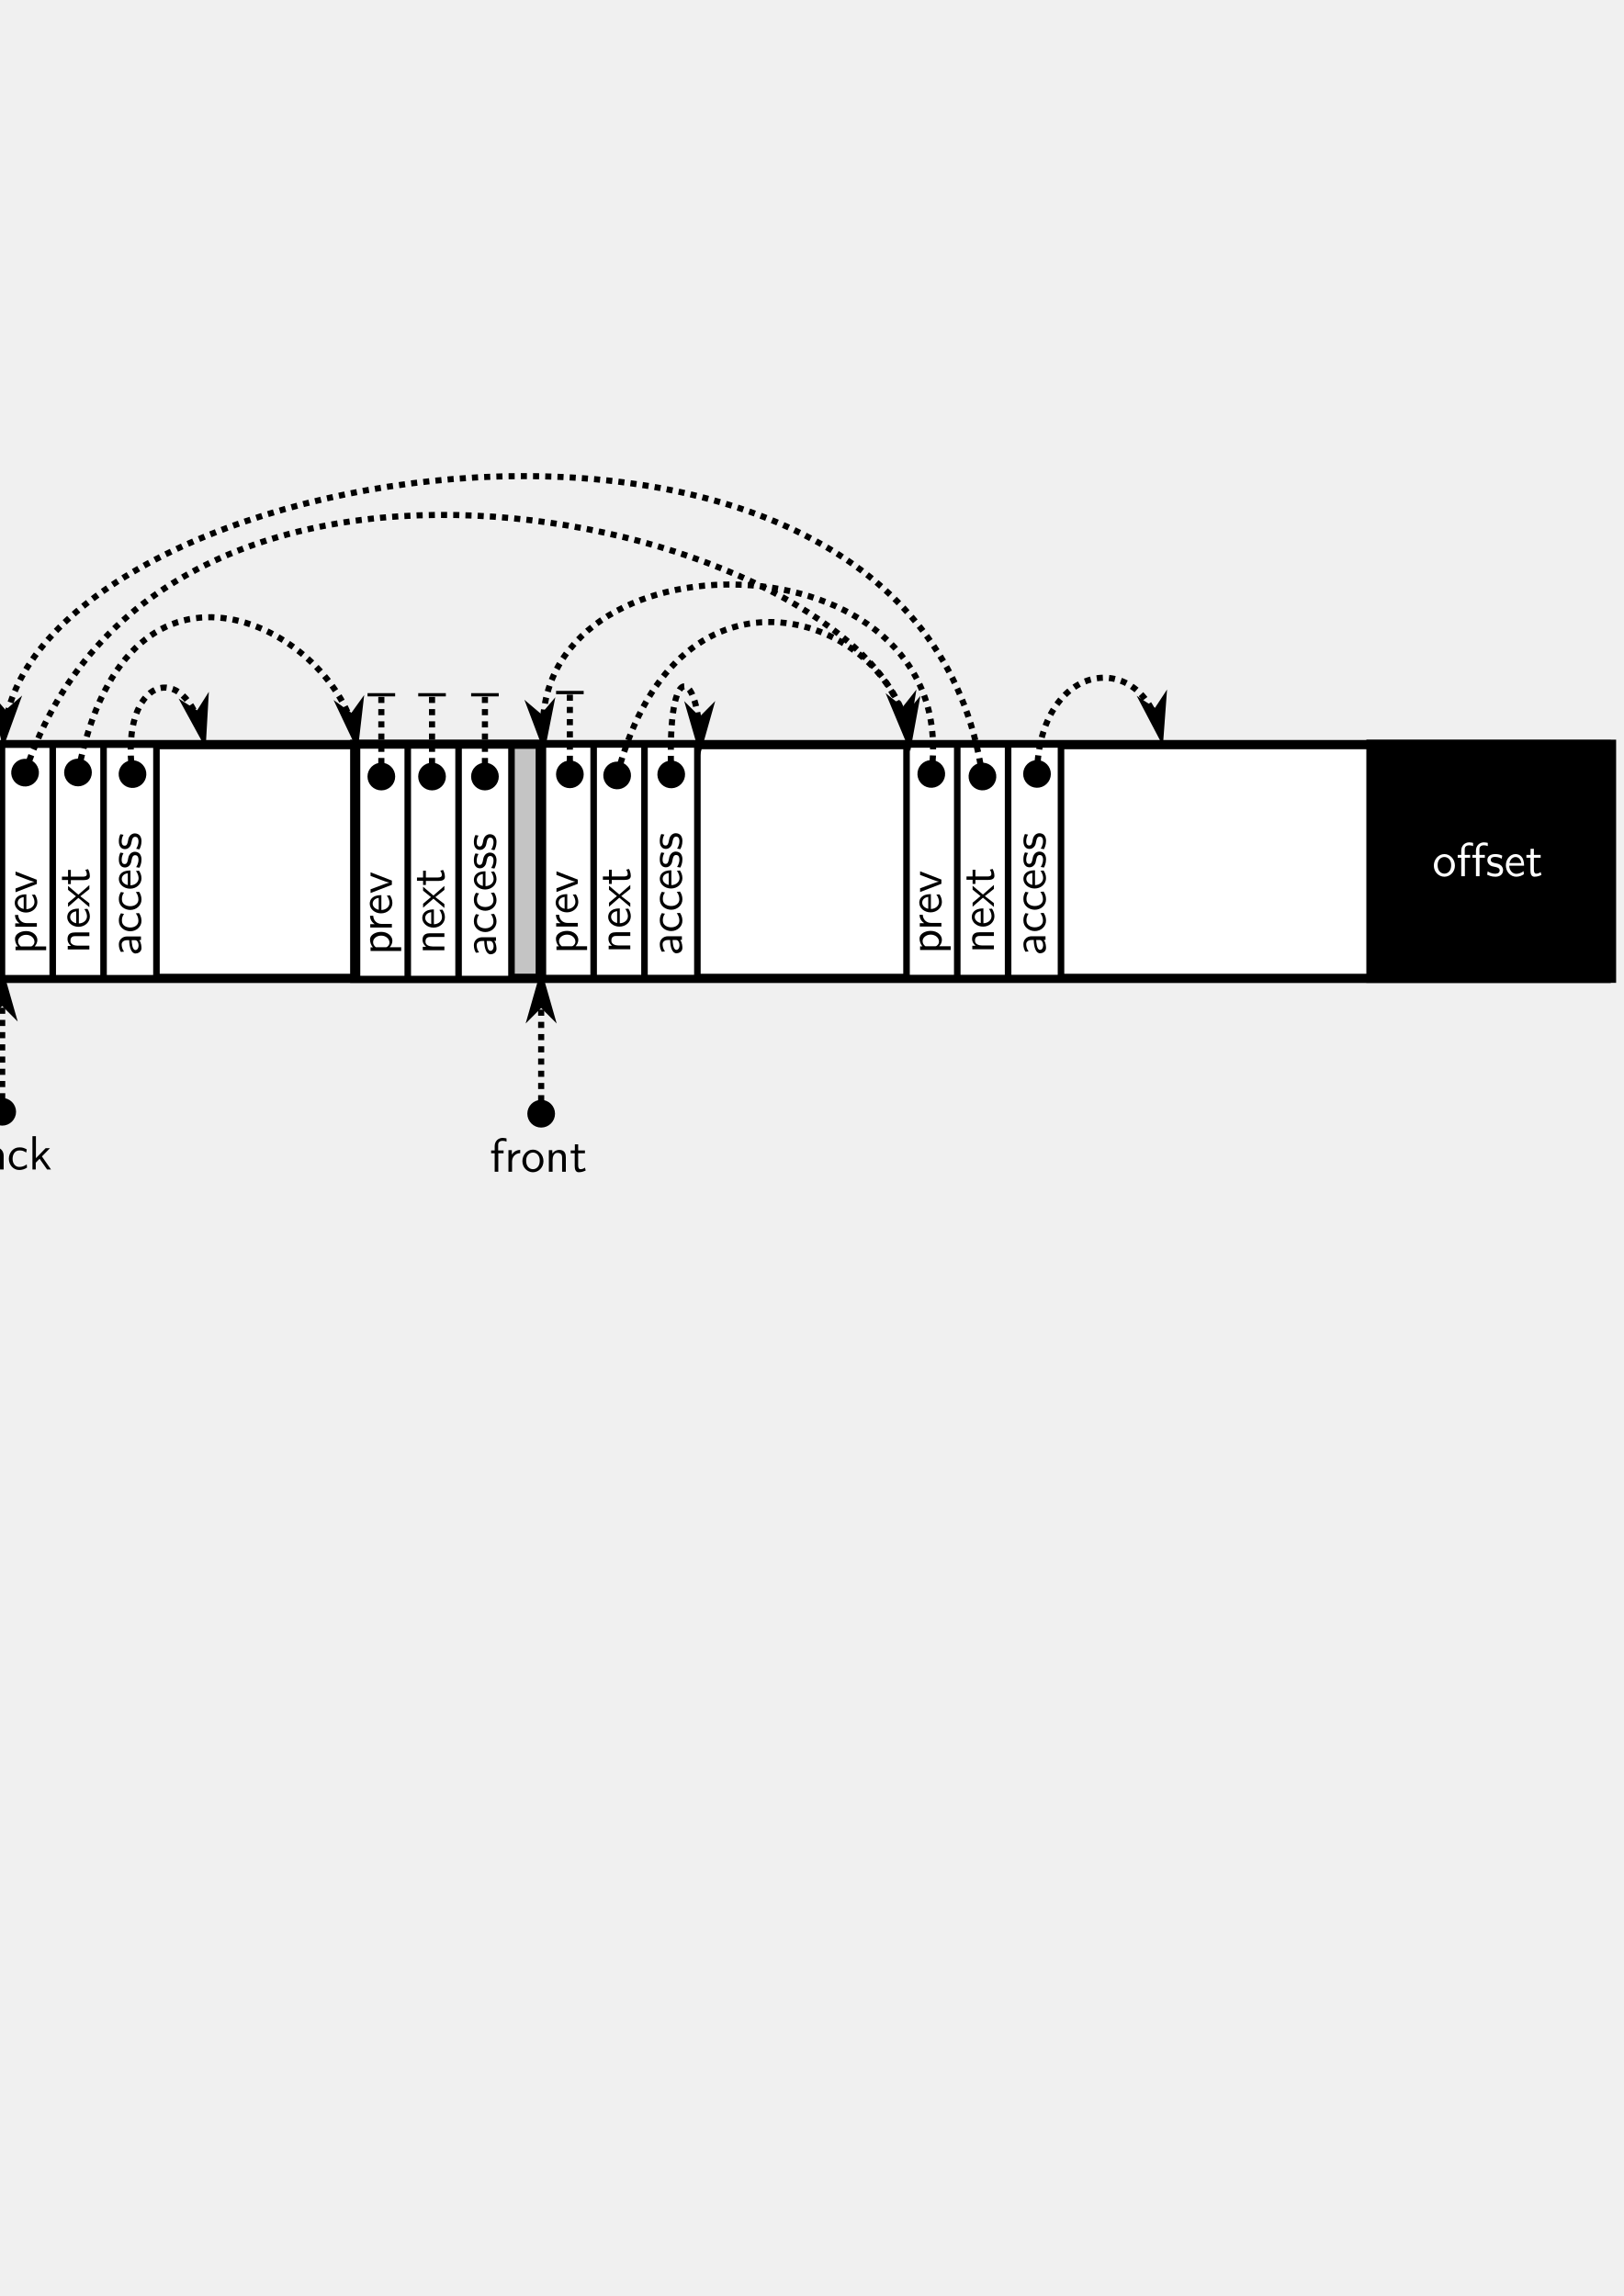
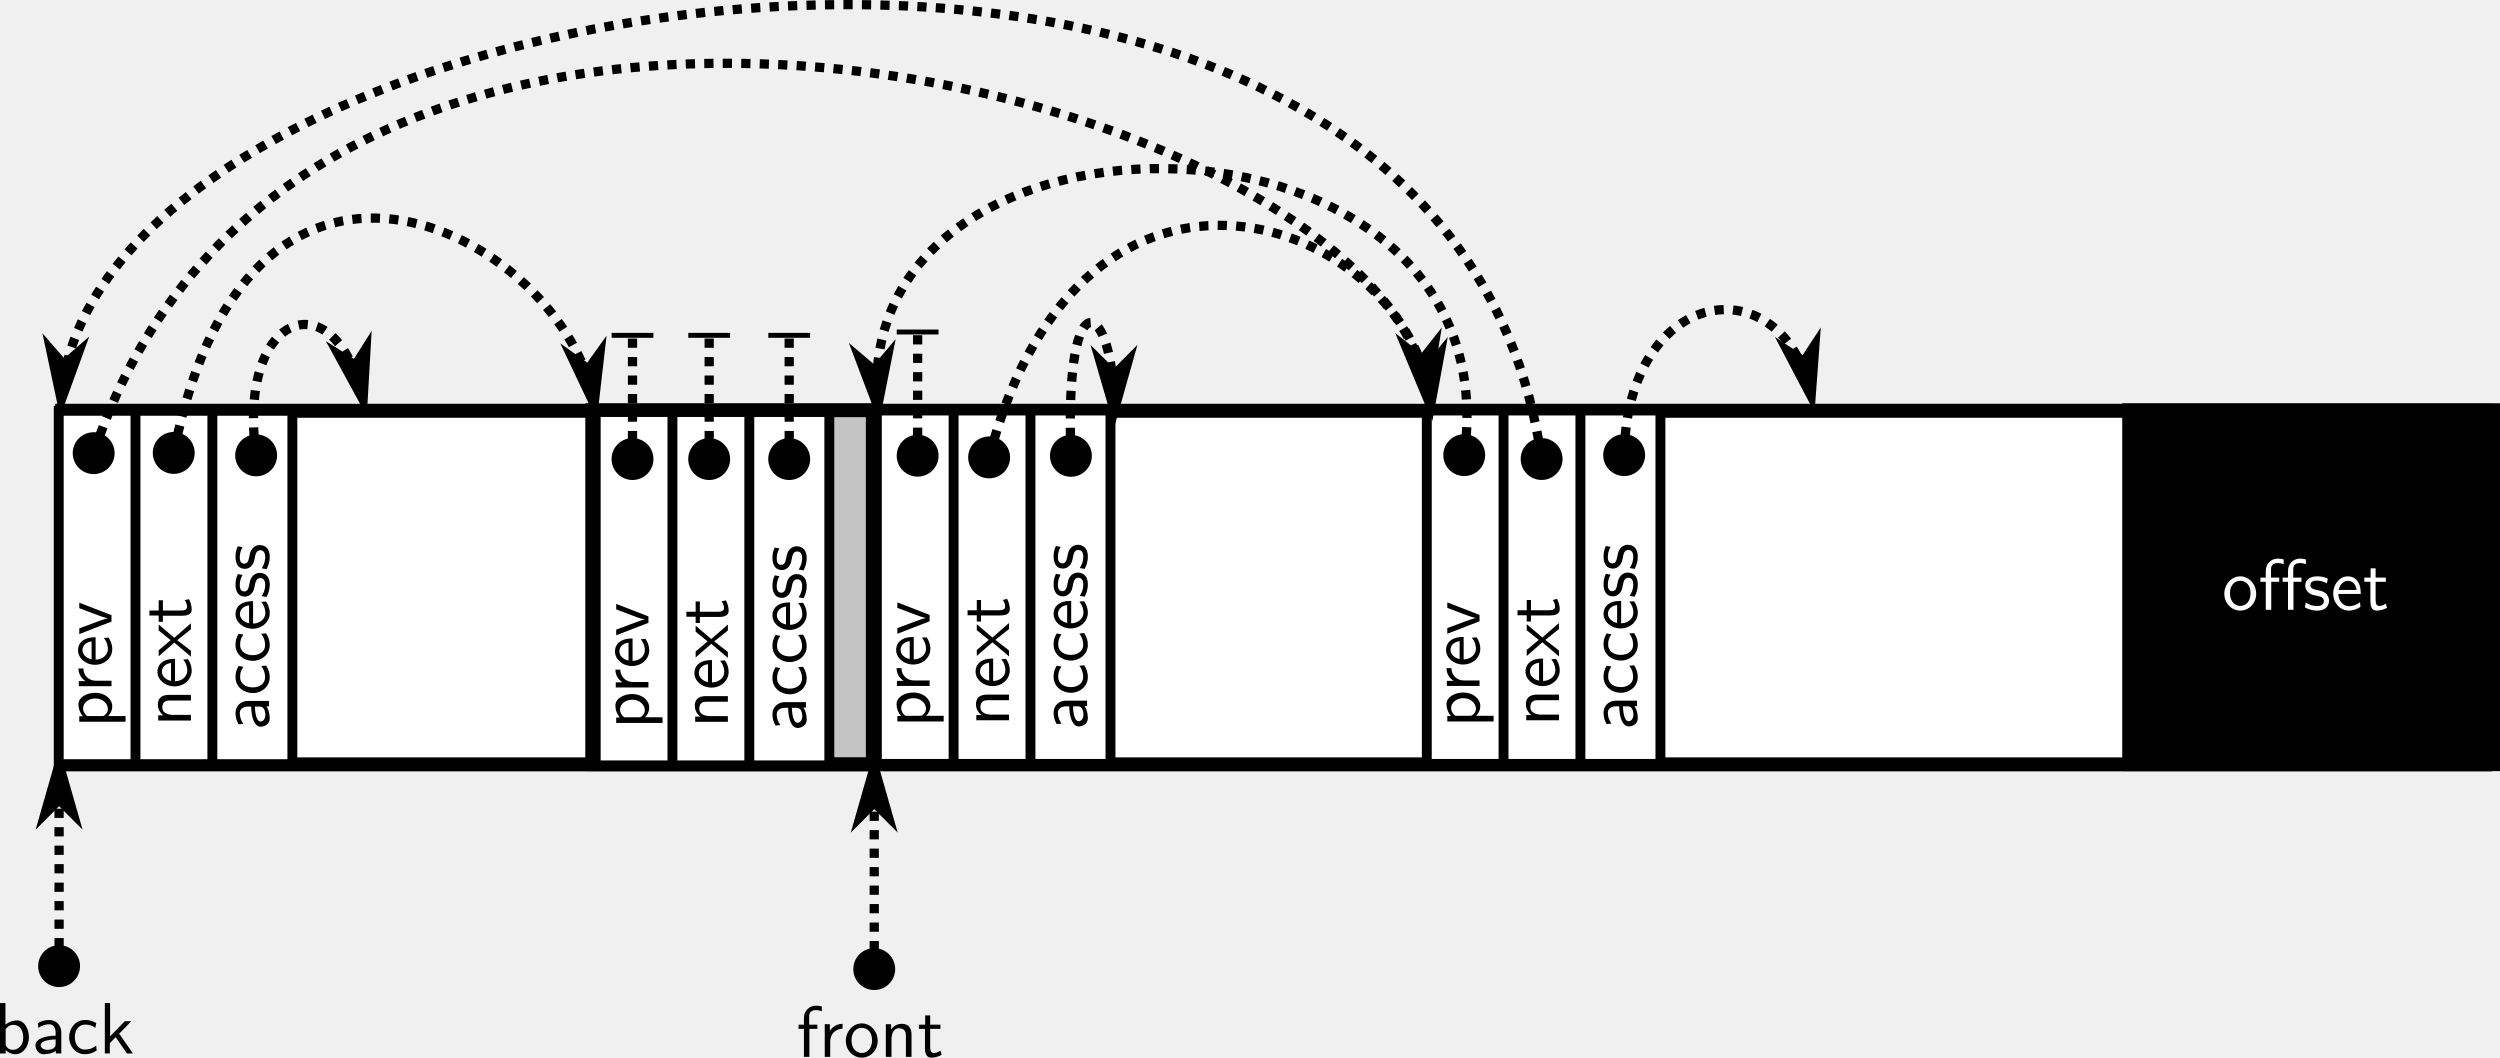
- <svg xmlns="http://www.w3.org/2000/svg" xmlns:ns2="http://www.openswatchbook.org/uri/2009/osb" xmlns:xlink="http://www.w3.org/1999/xlink" width="744.094" height="1052.362" id="svg2" version="1.1">
+ <svg xmlns="http://www.w3.org/2000/svg" xmlns:ns2="http://www.openswatchbook.org/uri/2009/osb" xmlns:xlink="http://www.w3.org/1999/xlink" width="757.519" height="320.481" id="svg2" version="1.1">
  <defs id="defs4">
    <pattern xlink:href="#Strips1_1" id="pattern8178" patternTransform="matrix(10,0,0,10,1.09375,-338.0938)" />
    <pattern id="Strips1_1" patternTransform="translate(0,0) scale(10,10)" height="1" width="2" patternUnits="userSpaceOnUse">
      <rect id="rect7428" height="2" width="1" y="-0.5" x="0" style="fill:black;stroke:none" />
    </pattern>
    <linearGradient id="linearGradient8167" ns2:paint="solid">
      <stop style="stop-color:#ffffff;stop-opacity:1;" offset="0" id="stop8169" />
    </linearGradient>
-     <marker orient="auto" refY="0.0" refX="0.0" id="StopL" style="overflow:visible">
-       <path id="path4122" d="M 0.0,5.65 L 0.0,-5.65" style="fill:none;fill-opacity:0.75;fill-rule:evenodd;stroke:#000000;stroke-width:1.0pt" transform="scale(0.8)" />
-     </marker>
-     <marker orient="auto" refY="0.0" refX="0.0" id="StopM" style="overflow:visible">
-       <path id="path4125" d="M 0.0,5.65 L 0.0,-5.65" style="fill:none;fill-opacity:0.75;fill-rule:evenodd;stroke:#000000;stroke-width:1.0pt" transform="scale(0.4)" />
-     </marker>
-     <marker orient="auto" refY="0.0" refX="0.0" id="TriangleInM" style="overflow:visible">
-       <path id="path4089" d="M 5.77,0.0 L -2.88,5.0 L -2.88,-5.0 L 5.77,0.0 z " style="fill-rule:evenodd;stroke:#000000;stroke-width:1.0pt;marker-start:none" transform="scale(-0.4)" />
-     </marker>
-     <marker orient="auto" refY="0.0" refX="0.0" id="Tail" style="overflow:visible">
-       <g id="g3988" transform="scale(-1.2)">
-         <path id="path3990" d="M -3.805,-3.959 L 0.544,0" style="fill:none;fill-rule:evenodd;stroke:#000000;stroke-width:0.8;marker-start:none;marker-end:none;stroke-linecap:round" />
-         <path id="path3992" d="M -1.287,-3.959 L 3.062,0" style="fill:none;fill-rule:evenodd;stroke:#000000;stroke-width:0.8;marker-start:none;marker-end:none;stroke-linecap:round" />
-         <path id="path3994" d="M 1.305,-3.959 L 5.654,0" style="fill:none;fill-rule:evenodd;stroke:#000000;stroke-width:0.8;marker-start:none;marker-end:none;stroke-linecap:round" />
-         <path id="path3996" d="M -3.805,4.178 L 0.544,0.22" style="fill:none;fill-rule:evenodd;stroke:#000000;stroke-width:0.8;marker-start:none;marker-end:none;stroke-linecap:round" />
-         <path id="path3998" d="M -1.287,4.178 L 3.062,0.22" style="fill:none;fill-rule:evenodd;stroke:#000000;stroke-width:0.8;marker-start:none;marker-end:none;stroke-linecap:round" />
-         <path id="path4000" d="M 1.305,4.178 L 5.654,0.22" style="fill:none;fill-rule:evenodd;stroke:#000000;stroke-width:0.8;marker-start:none;marker-end:none;stroke-linecap:round" />
+     <marker orient="auto" refY="0" refX="0" id="StopL" style="overflow:visible">
+       <path id="path4122" d="M 0,5.65 0,-5.65" style="fill:none;stroke:#000000;stroke-width:1pt" transform="scale(0.8,0.8)" />
+     </marker>
+     <marker orient="auto" refY="0" refX="0" id="StopM" style="overflow:visible">
+       <path id="path4125" d="M 0,5.65 0,-5.65" style="fill:none;stroke:#000000;stroke-width:1pt" transform="scale(0.4,0.4)" />
+     </marker>
+     <marker orient="auto" refY="0" refX="0" id="TriangleInM" style="overflow:visible">
+       <path id="path4089" d="m 5.77,0 -8.65,5 0,-10 8.65,5 z" style="fill-rule:evenodd;stroke:#000000;stroke-width:1pt;marker-start:none" transform="scale(-0.4,-0.4)" />
+     </marker>
+     <marker orient="auto" refY="0" refX="0" id="Tail" style="overflow:visible">
+       <g id="g3988" transform="scale(-1.2,-1.2)">
+         <path id="path3990" d="M -3.805,-3.959 0.544,0" style="fill:none;stroke:#000000;stroke-width:0.8;stroke-linecap:round;marker-start:none;marker-end:none" />
+         <path id="path3992" d="M -1.287,-3.959 3.062,0" style="fill:none;stroke:#000000;stroke-width:0.8;stroke-linecap:round;marker-start:none;marker-end:none" />
+         <path id="path3994" d="M 1.305,-3.959 5.654,0" style="fill:none;stroke:#000000;stroke-width:0.8;stroke-linecap:round;marker-start:none;marker-end:none" />
+         <path id="path3996" d="M -3.805,4.178 0.544,0.22" style="fill:none;stroke:#000000;stroke-width:0.8;stroke-linecap:round;marker-start:none;marker-end:none" />
+         <path id="path3998" d="M -1.287,4.178 3.062,0.22" style="fill:none;stroke:#000000;stroke-width:0.8;stroke-linecap:round;marker-start:none;marker-end:none" />
+         <path id="path4000" d="M 1.305,4.178 5.654,0.22" style="fill:none;stroke:#000000;stroke-width:0.8;stroke-linecap:round;marker-start:none;marker-end:none" />
      </g>
    </marker>
    <marker style="overflow:visible" id="InfiniteLineEnd" refX="0" refY="0" orient="auto">
      <g id="g4188">
        <circle id="circle4190" r="0.8" cy="0" cx="3" />
        <circle id="circle4192" r="0.8" cy="0" cx="6.5" />
        <circle id="circle4194" r="0.8" cy="0" cx="10" />
      </g>
    </marker>
-     <marker orient="auto" refY="0.0" refX="0.0" id="Arrow1Mend" style="overflow:visible;">
-       <path id="path3961" d="M 0.0,0.0 L 5.0,-5.0 L -12.5,0.0 L 5.0,5.0 L 0.0,0.0 z " style="fill-rule:evenodd;stroke:#000000;stroke-width:1.0pt;marker-start:none;" transform="scale(0.4) rotate(180) translate(10,0)" />
-     </marker>
-     <marker orient="auto" refY="0.0" refX="0.0" id="DotM" style="overflow:visible">
-       <path id="path4017" d="M -2.5,-1.0 C -2.5,1.76 -4.74,4.0 -7.5,4.0 C -10.26,4.0 -12.5,1.76 -12.5,-1.0 C -12.5,-3.76 -10.26,-6.0 -7.5,-6.0 C -4.74,-6.0 -2.5,-3.76 -2.5,-1.0 z " style="fill-rule:evenodd;stroke:#000000;stroke-width:1.0pt;marker-start:none;marker-end:none" transform="scale(0.4) translate(7.4, 1)" />
-     </marker>
-     <marker orient="auto" refY="0.0" refX="0.0" id="DotL" style="overflow:visible">
-       <path id="path4014" d="M -2.5,-1.0 C -2.5,1.76 -4.74,4.0 -7.5,4.0 C -10.26,4.0 -12.5,1.76 -12.5,-1.0 C -12.5,-3.76 -10.26,-6.0 -7.5,-6.0 C -4.74,-6.0 -2.5,-3.76 -2.5,-1.0 z " style="fill-rule:evenodd;stroke:#000000;stroke-width:1.0pt;marker-start:none;marker-end:none" transform="scale(0.8) translate(7.4, 1)" />
+     <marker orient="auto" refY="0" refX="0" id="Arrow1Mend" style="overflow:visible">
+       <path id="path3961" d="M 0,0 5,-5 -12.5,0 5,5 0,0 z" style="fill-rule:evenodd;stroke:#000000;stroke-width:1pt;marker-start:none" transform="matrix(-0.4,0,0,-0.4,-4,0)" />
+     </marker>
+     <marker orient="auto" refY="0" refX="0" id="DotM" style="overflow:visible">
+       <path id="path4017" d="m -2.5,-1 c 0,2.76 -2.24,5 -5,5 -2.76,0 -5,-2.24 -5,-5 0,-2.76 2.24,-5 5,-5 2.76,0 5,2.24 5,5 z" style="fill-rule:evenodd;stroke:#000000;stroke-width:1pt;marker-start:none;marker-end:none" transform="matrix(0.4,0,0,0.4,2.96,0.4)" />
+     </marker>
+     <marker orient="auto" refY="0" refX="0" id="DotL" style="overflow:visible">
+       <path id="path4014" d="m -2.5,-1 c 0,2.76 -2.24,5 -5,5 -2.76,0 -5,-2.24 -5,-5 0,-2.76 2.24,-5 5,-5 2.76,0 5,2.24 5,5 z" style="fill-rule:evenodd;stroke:#000000;stroke-width:1pt;marker-start:none;marker-end:none" transform="matrix(0.8,0,0,0.8,5.92,0.8)" />
    </marker>
    <marker orient="auto" refY="0" refX="0" id="DotM-0" style="overflow:visible">
      <path id="path4017-2" d="m -2.5,-1 c 0,2.76 -2.24,5 -5,5 -2.76,0 -5,-2.24 -5,-5 0,-2.76 2.24,-5 5,-5 2.76,0 5,2.24 5,5 z" style="fill-rule:evenodd;stroke:#000000;stroke-width:1pt;marker-start:none;marker-end:none" transform="matrix(0.4,0,0,0.4,2.96,0.4)" />
    </marker>
    <marker orient="auto" refY="0" refX="0" id="Arrow1Mend-4" style="overflow:visible">
      <path id="path3961-9" d="M 0,0 5,-5 -12.5,0 5,5 0,0 z" style="fill-rule:evenodd;stroke:#000000;stroke-width:1pt;marker-start:none" transform="matrix(-0.4,0,0,-0.4,-4,0)" />
    </marker>
    <marker orient="auto" refY="0" refX="0" id="DotM-7" style="overflow:visible">
      <path id="path4017-26" d="m -2.5,-1 c 0,2.76 -2.24,5 -5,5 -2.76,0 -5,-2.24 -5,-5 0,-2.76 2.24,-5 5,-5 2.76,0 5,2.24 5,5 z" style="fill-rule:evenodd;stroke:#000000;stroke-width:1pt;marker-start:none;marker-end:none" transform="matrix(0.4,0,0,0.4,2.96,0.4)" />
    </marker>
    <marker orient="auto" refY="0" refX="0" id="Arrow1Mend-8" style="overflow:visible">
      <path id="path3961-8" d="M 0,0 5,-5 -12.5,0 5,5 0,0 z" style="fill-rule:evenodd;stroke:#000000;stroke-width:1pt;marker-start:none" transform="matrix(-0.4,0,0,-0.4,-4,0)" />
    </marker>
    <marker orient="auto" refY="0" refX="0" id="DotM-7-1" style="overflow:visible">
      <path id="path4017-26-2" d="m -2.5,-1 c 0,2.76 -2.24,5 -5,5 -2.76,0 -5,-2.24 -5,-5 0,-2.76 2.24,-5 5,-5 2.76,0 5,2.24 5,5 z" style="fill-rule:evenodd;stroke:#000000;stroke-width:1pt;marker-start:none;marker-end:none" transform="matrix(0.4,0,0,0.4,2.96,0.4)" />
    </marker>
    <marker orient="auto" refY="0" refX="0" id="StopL-1" style="overflow:visible">
      <path id="path4122-4" d="M 0,5.65 0,-5.65" style="fill:none;stroke:#000000;stroke-width:1pt" transform="scale(0.8,0.8)" />
    </marker>
    <marker orient="auto" refY="0" refX="0" id="DotM-7-0" style="overflow:visible">
      <path id="path4017-26-7" d="m -2.5,-1 c 0,2.76 -2.24,5 -5,5 -2.76,0 -5,-2.24 -5,-5 0,-2.76 2.24,-5 5,-5 2.76,0 5,2.24 5,5 z" style="fill-rule:evenodd;stroke:#000000;stroke-width:1pt;marker-start:none;marker-end:none" transform="matrix(0.4,0,0,0.4,2.96,0.4)" />
    </marker>
    <marker orient="auto" refY="0" refX="0" id="StopL-3" style="overflow:visible">
      <path id="path4122-6" d="M 0,5.65 0,-5.65" style="fill:none;stroke:#000000;stroke-width:1pt" transform="scale(0.8,0.8)" />
    </marker>
    <marker orient="auto" refY="0" refX="0" id="DotM-7-5" style="overflow:visible">
      <path id="path4017-26-26" d="m -2.5,-1 c 0,2.76 -2.24,5 -5,5 -2.76,0 -5,-2.24 -5,-5 0,-2.76 2.24,-5 5,-5 2.76,0 5,2.24 5,5 z" style="fill-rule:evenodd;stroke:#000000;stroke-width:1pt;marker-start:none;marker-end:none" transform="matrix(0.4,0,0,0.4,2.96,0.4)" />
    </marker>
    <marker orient="auto" refY="0" refX="0" id="StopL-7" style="overflow:visible">
      <path id="path4122-47" d="M 0,5.65 0,-5.65" style="fill:none;stroke:#000000;stroke-width:1pt" transform="scale(0.8,0.8)" />
    </marker>
    <marker orient="auto" refY="0" refX="0" id="DotM-06" style="overflow:visible">
      <path id="path4017-1" d="m -2.5,-1 c 0,2.76 -2.24,5 -5,5 -2.76,0 -5,-2.24 -5,-5 0,-2.76 2.24,-5 5,-5 2.76,0 5,2.24 5,5 z" style="fill-rule:evenodd;stroke:#000000;stroke-width:1pt;marker-start:none;marker-end:none" transform="matrix(0.4,0,0,0.4,2.96,0.4)" />
    </marker>
    <marker orient="auto" refY="0" refX="0" id="Arrow1Mend-0" style="overflow:visible">
      <path id="path3961-2" d="M 0,0 5,-5 -12.5,0 5,5 0,0 z" style="fill-rule:evenodd;stroke:#000000;stroke-width:1pt;marker-start:none" transform="matrix(-0.4,0,0,-0.4,-4,0)" />
    </marker>
    <marker orient="auto" refY="0" refX="0" id="DotM-8" style="overflow:visible">
      <path id="path4017-7" d="m -2.5,-1 c 0,2.76 -2.24,5 -5,5 -2.76,0 -5,-2.24 -5,-5 0,-2.76 2.24,-5 5,-5 2.76,0 5,2.24 5,5 z" style="fill-rule:evenodd;stroke:#000000;stroke-width:1pt;marker-start:none;marker-end:none" transform="matrix(0.4,0,0,0.4,2.96,0.4)" />
    </marker>
    <marker orient="auto" refY="0" refX="0" id="Arrow1Mend-5" style="overflow:visible">
      <path id="path3961-4" d="M 0,0 5,-5 -12.5,0 5,5 0,0 z" style="fill-rule:evenodd;stroke:#000000;stroke-width:1pt;marker-start:none" transform="matrix(-0.4,0,0,-0.4,-4,0)" />
    </marker>
    <marker orient="auto" refY="0" refX="0" id="DotM-2" style="overflow:visible">
      <path id="path4017-5" d="m -2.5,-1 c 0,2.76 -2.24,5 -5,5 -2.76,0 -5,-2.24 -5,-5 0,-2.76 2.24,-5 5,-5 2.76,0 5,2.24 5,5 z" style="fill-rule:evenodd;stroke:#000000;stroke-width:1pt;marker-start:none;marker-end:none" transform="matrix(0.4,0,0,0.4,2.96,0.4)" />
    </marker>
    <marker orient="auto" refY="0" refX="0" id="Arrow1Mend-3" style="overflow:visible">
      <path id="path3961-6" d="M 0,0 5,-5 -12.5,0 5,5 0,0 z" style="fill-rule:evenodd;stroke:#000000;stroke-width:1pt;marker-start:none" transform="matrix(-0.4,0,0,-0.4,-4,0)" />
    </marker>
    <pattern patternUnits="userSpaceOnUse" width="251.688" height="112.312" patternTransform="translate(-1.09375,338.0938)" id="pattern8175">
      <rect y="2.111" x="2.104" height="108.086" width="247.487" id="rect6707" style="fill:url(#pattern8178);fill-opacity:1;stroke:#000000;stroke-width:4.2;stroke-miterlimit:4;stroke-opacity:1;stroke-dasharray:none;stroke-dashoffset:0" />
    </pattern>
    <marker orient="auto" refY="0" refX="0" id="DotM-6" style="overflow:visible">
      <path id="path4017-9" d="m -2.5,-1 c 0,2.76 -2.24,5 -5,5 -2.76,0 -5,-2.24 -5,-5 0,-2.76 2.24,-5 5,-5 2.76,0 5,2.24 5,5 z" style="fill-rule:evenodd;stroke:#000000;stroke-width:1pt;marker-start:none;marker-end:none" transform="matrix(0.4,0,0,0.4,2.96,0.4)" />
    </marker>
    <marker orient="auto" refY="0" refX="0" id="Arrow1Mend-2" style="overflow:visible">
      <path id="path3961-0" d="M 0,0 5,-5 -12.5,0 5,5 0,0 z" style="fill-rule:evenodd;stroke:#000000;stroke-width:1pt;marker-start:none" transform="matrix(-0.4,0,0,-0.4,-4,0)" />
    </marker>
    <marker orient="auto" refY="0" refX="0" id="DotM-4" style="overflow:visible">
      <path id="path4017-4" d="m -2.5,-1 c 0,2.76 -2.24,5 -5,5 -2.76,0 -5,-2.24 -5,-5 0,-2.76 2.24,-5 5,-5 2.76,0 5,2.24 5,5 z" style="fill-rule:evenodd;stroke:#000000;stroke-width:1pt;marker-start:none;marker-end:none" transform="matrix(0.4,0,0,0.4,2.96,0.4)" />
    </marker>
    <marker orient="auto" refY="0" refX="0" id="Arrow1Mend-7" style="overflow:visible">
      <path id="path3961-5" d="M 0,0 5,-5 -12.5,0 5,5 0,0 z" style="fill-rule:evenodd;stroke:#000000;stroke-width:1pt;marker-start:none" transform="matrix(-0.4,0,0,-0.4,-4,0)" />
    </marker>
    <marker orient="auto" refY="0" refX="0" id="DotM-7-7" style="overflow:visible">
      <path id="path4017-26-0" d="m -2.5,-1 c 0,2.76 -2.24,5 -5,5 -2.76,0 -5,-2.24 -5,-5 0,-2.76 2.24,-5 5,-5 2.76,0 5,2.24 5,5 z" style="fill-rule:evenodd;stroke:#000000;stroke-width:1pt;marker-start:none;marker-end:none" transform="matrix(0.4,0,0,0.4,2.96,0.4)" />
    </marker>
    <marker orient="auto" refY="0" refX="0" id="StopM-3" style="overflow:visible">
      <path id="path4125-0" d="M 0,5.65 0,-5.65" style="fill:none;stroke:#000000;stroke-width:1pt" transform="scale(0.4,0.4)" />
    </marker>
    <marker orient="auto" refY="0" refX="0" id="marker9217" style="overflow:visible">
      <path id="path9219" d="m -2.5,-1 c 0,2.76 -2.24,5 -5,5 -2.76,0 -5,-2.24 -5,-5 0,-2.76 2.24,-5 5,-5 2.76,0 5,2.24 5,5 z" style="fill-rule:evenodd;stroke:#000000;stroke-width:1pt;marker-start:none;marker-end:none" transform="matrix(0.4,0,0,0.4,2.96,0.4)" />
    </marker>
    <marker orient="auto" refY="0" refX="0" id="marker9221" style="overflow:visible">
      <path id="path9223" d="M 0,5.65 0,-5.65" style="fill:none;stroke:#000000;stroke-width:1pt" transform="scale(0.4,0.4)" />
    </marker>
    <marker orient="auto" refY="0" refX="0" id="marker9225" style="overflow:visible">
      <path id="path9227" d="m -2.5,-1 c 0,2.76 -2.24,5 -5,5 -2.76,0 -5,-2.24 -5,-5 0,-2.76 2.24,-5 5,-5 2.76,0 5,2.24 5,5 z" style="fill-rule:evenodd;stroke:#000000;stroke-width:1pt;marker-start:none;marker-end:none" transform="matrix(0.4,0,0,0.4,2.96,0.4)" />
    </marker>
    <marker orient="auto" refY="0" refX="0" id="marker9229" style="overflow:visible">
      <path id="path9231" d="M 0,5.65 0,-5.65" style="fill:none;stroke:#000000;stroke-width:1pt" transform="scale(0.4,0.4)" />
    </marker>
    <marker orient="auto" refY="0" refX="0" id="DotM-42" style="overflow:visible">
      <path id="path4017-74" d="m -2.5,-1 c 0,2.76 -2.24,5 -5,5 -2.76,0 -5,-2.24 -5,-5 0,-2.76 2.24,-5 5,-5 2.76,0 5,2.24 5,5 z" style="fill-rule:evenodd;stroke:#000000;stroke-width:1pt;marker-start:none;marker-end:none" transform="matrix(0.4,0,0,0.4,2.96,0.4)" />
    </marker>
    <marker orient="auto" refY="0" refX="0" id="Arrow1Mend-59" style="overflow:visible">
      <path id="path3961-1" d="M 0,0 5,-5 -12.5,0 5,5 0,0 z" style="fill-rule:evenodd;stroke:#000000;stroke-width:1pt;marker-start:none" transform="matrix(-0.4,0,0,-0.4,-4,0)" />
    </marker>
    <marker orient="auto" refY="0" refX="0" id="DotM-63" style="overflow:visible">
      <path id="path4017-6" d="m -2.5,-1 c 0,2.76 -2.24,5 -5,5 -2.76,0 -5,-2.24 -5,-5 0,-2.76 2.24,-5 5,-5 2.76,0 5,2.24 5,5 z" style="fill-rule:evenodd;stroke:#000000;stroke-width:1pt;marker-start:none;marker-end:none" transform="matrix(0.4,0,0,0.4,2.96,0.4)" />
    </marker>
    <marker orient="auto" refY="0" refX="0" id="Arrow1Mend-1" style="overflow:visible">
      <path id="path3961-54" d="M 0,0 5,-5 -12.5,0 5,5 0,0 z" style="fill-rule:evenodd;stroke:#000000;stroke-width:1pt;marker-start:none" transform="matrix(-0.4,0,0,-0.4,-4,0)" />
    </marker>
    <marker orient="auto" refY="0" refX="0" id="DotM-64" style="overflow:visible">
      <path id="path4017-71" d="m -2.5,-1 c 0,2.76 -2.24,5 -5,5 -2.76,0 -5,-2.24 -5,-5 0,-2.76 2.24,-5 5,-5 2.76,0 5,2.24 5,5 z" style="fill-rule:evenodd;stroke:#000000;stroke-width:1pt;marker-start:none;marker-end:none" transform="matrix(0.4,0,0,0.4,2.96,0.4)" />
    </marker>
    <marker orient="auto" refY="0" refX="0" id="Arrow1Mend-84" style="overflow:visible">
      <path id="path3961-55" d="M 0,0 5,-5 -12.5,0 5,5 0,0 z" style="fill-rule:evenodd;stroke:#000000;stroke-width:1pt;marker-start:none" transform="matrix(-0.4,0,0,-0.4,-4,0)" />
    </marker>
  </defs>
-   <g id="layer1">
+   <g id="layer1" transform="translate(16.89726,-216.8269)">
    <rect style="fill:#ffffff;fill-opacity:1;stroke:#000000;stroke-width:4.232;stroke-miterlimit:4;stroke-opacity:1;stroke-dasharray:none;stroke-dashoffset:0" id="rect2985" width="734.118" height="107.143" x="1.95" y="341.293" ry="0" />
    <rect style="fill:#ffffff;fill-opacity:1;stroke:#000000;stroke-width:3;stroke-miterlimit:4;stroke-opacity:1;stroke-dasharray:none;stroke-dashoffset:0" id="rect3755" width="24.244" height="107.076" x="248.797" y="341.215" />
    <rect style="fill:#ffffff;fill-opacity:1;stroke:#000000;stroke-width:3;stroke-miterlimit:4;stroke-opacity:1;stroke-dasharray:none;stroke-dashoffset:0" id="rect3755-8" width="24.244" height="107.076" x="272.051" y="341.215" />
    <rect style="fill:#ffffff;fill-opacity:1;stroke:#000000;stroke-width:3;stroke-miterlimit:4;stroke-opacity:1;stroke-dasharray:none;stroke-dashoffset:0" id="rect3755-8-9" width="24.244" height="107.076" x="295.345" y="341.215" />
    <text xml:space="preserve" style="font-size:22px;font-style:normal;font-variant:normal;font-weight:normal;font-stretch:normal;line-height:125%;letter-spacing:0px;word-spacing:0px;writing-mode:lr-tb;fill:#000000;fill-opacity:1;stroke:none;font-family:LMSans10;-inkscape-font-specification:LMSans10" x="-437.228" y="264.781" id="text3817" transform="matrix(0,-1,1,0,0,0)">
      <tspan id="tspan3819" x="-437.228" y="264.781">prev</tspan>
    </text>
    <text xml:space="preserve" style="font-size:22px;font-style:normal;font-variant:normal;font-weight:normal;font-stretch:normal;line-height:125%;letter-spacing:0px;word-spacing:0px;writing-mode:lr-tb;fill:#000000;fill-opacity:1;stroke:none;font-family:LMSans10;-inkscape-font-specification:LMSans10" x="-436.861" y="288.846" id="text3817-0" transform="matrix(0,-1,1,0,0,0)">
      <tspan id="tspan3819-0" x="-436.861" y="288.846">next</tspan>
    </text>
    <text xml:space="preserve" style="font-size:22px;font-style:normal;font-variant:normal;font-weight:normal;font-stretch:normal;line-height:125%;letter-spacing:0px;word-spacing:0px;writing-mode:lr-tb;fill:#000000;fill-opacity:1;stroke:none;font-family:LMSans10;-inkscape-font-specification:LMSans10" x="-438.129" y="312.495" id="text3817-0-3" transform="matrix(0,-1,1,0,0,0)">
      <tspan id="tspan3819-0-1" x="-438.129" y="312.495">access</tspan>
    </text>
    <rect style="fill:#ffffff;fill-opacity:1;stroke:#000000;stroke-width:3;stroke-miterlimit:4;stroke-opacity:1;stroke-dasharray:none;stroke-dashoffset:0" id="rect3755-7" width="24.244" height="107.076" x="415.432" y="341.215" />
    <rect style="fill:#ffffff;fill-opacity:1;stroke:#000000;stroke-width:3;stroke-miterlimit:4;stroke-opacity:1;stroke-dasharray:none;stroke-dashoffset:0" id="rect3755-8-97" width="24.244" height="107.076" x="438.685" y="341.215" />
    <rect style="fill:#ffffff;fill-opacity:1;stroke:#000000;stroke-width:3;stroke-miterlimit:4;stroke-opacity:1;stroke-dasharray:none;stroke-dashoffset:0" id="rect3755-8-9-5" width="24.244" height="107.076" x="461.98" y="341.215" />
    <text xml:space="preserve" style="font-size:22px;font-style:normal;font-variant:normal;font-weight:normal;font-stretch:normal;line-height:125%;letter-spacing:0px;word-spacing:0px;writing-mode:lr-tb;fill:#000000;fill-opacity:1;stroke:none;font-family:LMSans10;-inkscape-font-specification:LMSans10" x="-437.228" y="431.415" id="text3817-1" transform="matrix(0,-1,1,0,0,0)">
      <tspan id="tspan3819-3" x="-437.228" y="431.415">prev</tspan>
    </text>
    <text xml:space="preserve" style="font-size:22px;font-style:normal;font-variant:normal;font-weight:normal;font-stretch:normal;line-height:125%;letter-spacing:0px;word-spacing:0px;writing-mode:lr-tb;fill:#000000;fill-opacity:1;stroke:none;font-family:LMSans10;-inkscape-font-specification:LMSans10" x="-436.861" y="455.48" id="text3817-0-7" transform="matrix(0,-1,1,0,0,0)">
      <tspan id="tspan3819-0-8" x="-436.861" y="455.48">next</tspan>
    </text>
    <text xml:space="preserve" style="font-size:22px;font-style:normal;font-variant:normal;font-weight:normal;font-stretch:normal;line-height:125%;letter-spacing:0px;word-spacing:0px;writing-mode:lr-tb;fill:#000000;fill-opacity:1;stroke:none;font-family:LMSans10;-inkscape-font-specification:LMSans10" x="-438.129" y="479.13" id="text3817-0-3-0" transform="matrix(0,-1,1,0,0,0)">
      <tspan id="tspan3819-0-1-9" x="-438.129" y="479.13">access</tspan>
    </text>
    <path style="fill:none;stroke:#000000;stroke-width:2.8;stroke-linecap:butt;stroke-linejoin:miter;stroke-miterlimit:4;stroke-opacity:1;stroke-dasharray:2.8, 2.8;stroke-dashoffset:0;marker-start:url(#DotM);marker-end:url(#Arrow1Mend)" d="M 282.843,355.316 C 311.109,246.764 408.991,283.516 415.173,336.123" id="path3947" />
    <path style="fill:none;stroke:#000000;stroke-width:2.8;stroke-linecap:butt;stroke-linejoin:miter;stroke-miterlimit:4;stroke-opacity:1;stroke-dasharray:2.8, 2.8;stroke-dashoffset:0;marker-start:url(#DotM);marker-end:url(#Arrow1Mend)" d="m 307.595,354.834 c -2.038,-56.025 13.011,-46.547 13.132,-14.142" id="path3947-8" />
    <path style="fill:none;stroke:#000000;stroke-width:2.8;stroke-linecap:butt;stroke-linejoin:miter;stroke-miterlimit:4;stroke-opacity:1;stroke-dasharray:2.8, 2.8;stroke-dashoffset:0;marker-start:url(#DotM-7);marker-end:url(#StopM)" d="m 261.154,354.796 0,-37.376" id="path3947-8-9" />
    <path style="fill:none;stroke:#000000;stroke-width:2.8;stroke-linecap:butt;stroke-linejoin:miter;stroke-miterlimit:4;stroke-opacity:1;stroke-dasharray:2.8, 2.8;stroke-dashoffset:0;marker-start:url(#DotM);marker-end:url(#Arrow1Mend)" d="M 426.793,354.621 C 441.928,243.038 240.805,240.394 249.007,339.469" id="path3947-5" />
    <path style="fill:none;stroke:#000000;stroke-width:2.8;stroke-linecap:butt;stroke-linejoin:miter;stroke-miterlimit:4;stroke-opacity:1;stroke-dasharray:2.8, 2.8;stroke-dashoffset:0;marker-start:url(#DotM);marker-end:url(#Arrow1Mend)" d="M 450.209,355.802 C 419.886,143.204 10.671,209.25 1.701,337.619" id="path3947-5-4" />
    <path style="fill:none;stroke:#000000;stroke-width:2.8;stroke-linecap:butt;stroke-linejoin:miter;stroke-miterlimit:4;stroke-opacity:1;stroke-dasharray:2.8, 2.8;stroke-dashoffset:0;marker-start:url(#DotM);marker-end:url(#Arrow1Mend)" d="m 475.234,354.615 c 0.992,-51.984 48.367,-57.659 56.569,-18.183" id="path3947-5-4-2" />
    <rect style="fill:#c4c4c4;fill-opacity:1;stroke:#000000;stroke-width:4.2;stroke-miterlimit:4;stroke-opacity:1;stroke-dasharray:none" width="85.012" height="107.262" x="162.551" y="341.124" id="rect8180" />
    <rect style="fill:#000000;fill-opacity:1;stroke:#000000;stroke-width:4.2;stroke-miterlimit:4;stroke-opacity:1;stroke-dasharray:none" width="110.266" height="107.262" x="628.255" y="341.122" id="rect8180-2" />
    <path style="fill:none;stroke:#000000;stroke-width:2.8;stroke-linecap:butt;stroke-linejoin:miter;stroke-miterlimit:4;stroke-opacity:1;stroke-dasharray:2.8, 2.8;stroke-dashoffset:0;marker-start:url(#DotM);marker-end:url(#Arrow1Mend)" d="m 248.001,510.359 1e-5,-60.609" id="path3947-8-6" />
    <path style="fill:none;stroke:#000000;stroke-width:2.8;stroke-linecap:butt;stroke-linejoin:miter;stroke-miterlimit:4;stroke-opacity:1;stroke-dasharray:2.8, 2.8;stroke-dashoffset:0;marker-start:url(#DotM);marker-end:url(#Arrow1Mend)" d="m 1.01,509.464 1e-5,-60.609" id="path3947-8-6-3" />
    <text xml:space="preserve" style="font-size:22px;font-style:normal;font-variant:normal;font-weight:normal;font-stretch:normal;line-height:125%;letter-spacing:0px;word-spacing:0px;writing-mode:lr-tb;fill:#000000;fill-opacity:1;stroke:none;font-family:LMSans10;-inkscape-font-specification:LMSans10" x="224.481" y="537.066" id="text3817-7">
      <tspan id="tspan3819-7" x="224.481" y="537.066">front</tspan>
    </text>
    <text xml:space="preserve" style="font-size:22px;font-style:normal;font-variant:normal;font-weight:normal;font-stretch:normal;line-height:125%;letter-spacing:0px;word-spacing:0px;writing-mode:lr-tb;fill:#000000;fill-opacity:1;stroke:none;font-family:LMSans10;-inkscape-font-specification:LMSans10" x="-18.701" y="536.033" id="text3817-7-7">
      <tspan id="tspan3819-7-6" x="-18.701" y="536.033">back</tspan>
    </text>
    <rect style="fill:#ffffff;fill-opacity:1;stroke:#000000;stroke-width:3;stroke-miterlimit:4;stroke-opacity:1;stroke-dasharray:none;stroke-dashoffset:0" id="rect3755-7-6" width="24.244" height="107.076" x="163.604" y="341.67" />
    <rect style="fill:#ffffff;fill-opacity:1;stroke:#000000;stroke-width:3;stroke-miterlimit:4;stroke-opacity:1;stroke-dasharray:none;stroke-dashoffset:0" id="rect3755-8-97-4" width="24.244" height="107.076" x="186.858" y="341.67" />
    <rect style="fill:#ffffff;fill-opacity:1;stroke:#000000;stroke-width:3;stroke-miterlimit:4;stroke-opacity:1;stroke-dasharray:none;stroke-dashoffset:0" id="rect3755-8-9-5-3" width="24.244" height="107.076" x="210.152" y="341.67" />
    <text xml:space="preserve" style="font-size:22px;font-style:normal;font-variant:normal;font-weight:normal;font-stretch:normal;line-height:125%;letter-spacing:0px;word-spacing:0px;writing-mode:lr-tb;fill:#000000;fill-opacity:1;stroke:none;font-family:LMSans10;-inkscape-font-specification:LMSans10" x="-437.684" y="179.588" id="text3817-1-0" transform="matrix(0,-1,1,0,0,0)">
      <tspan id="tspan3819-3-0" x="-437.684" y="179.588">prev</tspan>
    </text>
    <text xml:space="preserve" style="font-size:22px;font-style:normal;font-variant:normal;font-weight:normal;font-stretch:normal;line-height:125%;letter-spacing:0px;word-spacing:0px;writing-mode:lr-tb;fill:#000000;fill-opacity:1;stroke:none;font-family:LMSans10;-inkscape-font-specification:LMSans10" x="-437.316" y="203.653" id="text3817-0-7-2" transform="matrix(0,-1,1,0,0,0)">
      <tspan id="tspan3819-0-8-5" x="-437.316" y="203.653">next</tspan>
    </text>
    <text xml:space="preserve" style="font-size:22px;font-style:normal;font-variant:normal;font-weight:normal;font-stretch:normal;line-height:125%;letter-spacing:0px;word-spacing:0px;writing-mode:lr-tb;fill:#000000;fill-opacity:1;stroke:none;font-family:LMSans10;-inkscape-font-specification:LMSans10" x="-438.585" y="227.302" id="text3817-0-3-0-3" transform="matrix(0,-1,1,0,0,0)">
      <tspan id="tspan3819-0-1-9-8" x="-438.585" y="227.302">access</tspan>
    </text>
    <path style="fill:none;stroke:#000000;stroke-width:2.8;stroke-linecap:butt;stroke-linejoin:miter;stroke-miterlimit:4;stroke-opacity:1;stroke-dasharray:2.8, 2.8;stroke-dashoffset:0;marker-start:url(#DotM-7);marker-end:url(#StopM)" d="m 174.756,355.812 0,-37.376" id="path3947-8-9-6" />
    <path style="fill:none;stroke:#000000;stroke-width:2.8;stroke-linecap:butt;stroke-linejoin:miter;stroke-miterlimit:4;stroke-opacity:1;stroke-dasharray:2.8, 2.8;stroke-dashoffset:0;marker-start:url(#DotM-7);marker-end:url(#StopM)" d="m 197.99,355.812 0,-37.376" id="path3947-8-9-6-5" />
    <path style="fill:none;stroke:#000000;stroke-width:2.8;stroke-linecap:butt;stroke-linejoin:miter;stroke-miterlimit:4;stroke-opacity:1;stroke-dasharray:2.8, 2.8;stroke-dashoffset:0;marker-start:url(#DotM-7);marker-end:url(#StopM)" d="m 222.234,355.812 0,-37.376" id="path3947-8-9-6-5-1" />
    <text xml:space="preserve" style="font-size:22px;font-style:normal;font-variant:normal;font-weight:normal;font-stretch:normal;line-height:125%;letter-spacing:0px;word-spacing:0px;writing-mode:lr-tb;fill:#ffffff;fill-opacity:1;stroke:none;font-family:LMSans10;-inkscape-font-specification:LMSans10" x="656.43" y="401.605" id="text3817-7-4">
      <tspan id="tspan3819-7-7" x="656.43" y="401.605">offset</tspan>
    </text>
    <rect style="fill:#ffffff;fill-opacity:1;stroke:#000000;stroke-width:3;stroke-miterlimit:4;stroke-opacity:1;stroke-dasharray:none;stroke-dashoffset:0" id="rect3755-7-2" width="24.244" height="107.076" x="0.902" y="341.299" />
    <rect style="fill:#ffffff;fill-opacity:1;stroke:#000000;stroke-width:3;stroke-miterlimit:4;stroke-opacity:1;stroke-dasharray:none;stroke-dashoffset:0" id="rect3755-8-97-8" width="24.244" height="107.076" x="24.156" y="341.299" />
    <rect style="fill:#ffffff;fill-opacity:1;stroke:#000000;stroke-width:3;stroke-miterlimit:4;stroke-opacity:1;stroke-dasharray:none;stroke-dashoffset:0" id="rect3755-8-9-5-1" width="24.244" height="107.076" x="47.451" y="341.299" />
    <text xml:space="preserve" style="font-size:22px;font-style:normal;font-variant:normal;font-weight:normal;font-stretch:normal;line-height:125%;letter-spacing:0px;word-spacing:0px;writing-mode:lr-tb;fill:#000000;fill-opacity:1;stroke:none;font-family:LMSans10;-inkscape-font-specification:LMSans10" x="-437.312" y="16.886" id="text3817-1-2" transform="matrix(0,-1,1,0,0,0)">
      <tspan id="tspan3819-3-4" x="-437.312" y="16.886">prev</tspan>
    </text>
    <text xml:space="preserve" style="font-size:22px;font-style:normal;font-variant:normal;font-weight:normal;font-stretch:normal;line-height:125%;letter-spacing:0px;word-spacing:0px;writing-mode:lr-tb;fill:#000000;fill-opacity:1;stroke:none;font-family:LMSans10;-inkscape-font-specification:LMSans10" x="-436.945" y="40.951" id="text3817-0-7-1" transform="matrix(0,-1,1,0,0,0)">
      <tspan id="tspan3819-0-8-7" x="-436.945" y="40.951">next</tspan>
    </text>
    <text xml:space="preserve" style="font-size:22px;font-style:normal;font-variant:normal;font-weight:normal;font-stretch:normal;line-height:125%;letter-spacing:0px;word-spacing:0px;writing-mode:lr-tb;fill:#000000;fill-opacity:1;stroke:none;font-family:LMSans10;-inkscape-font-specification:LMSans10" x="-438.213" y="64.601" id="text3817-0-3-0-6" transform="matrix(0,-1,1,0,0,0)">
      <tspan id="tspan3819-0-1-9-5" x="-438.213" y="64.601">access</tspan>
    </text>
    <path style="fill:none;stroke:#000000;stroke-width:2.8;stroke-linecap:butt;stroke-linejoin:miter;stroke-miterlimit:4;stroke-opacity:1;stroke-dasharray:2.8, 2.8;stroke-dashoffset:0;marker-start:url(#DotM);marker-end:url(#Arrow1Mend)" d="m 60.705,354.699 c -6.079,-43.903 24.123,-53.618 32.325,-17.173" id="path3947-5-4-2-5" />
    <path style="fill:none;stroke:#000000;stroke-width:2.8;stroke-linecap:butt;stroke-linejoin:miter;stroke-miterlimit:4;stroke-opacity:1;stroke-dasharray:2.8, 2.8;stroke-dashoffset:0;marker-start:url(#DotM);marker-end:url(#Arrow1Mend)" d="M 35.765,353.959 C 58.98,236.315 154.842,289.229 163.044,338.806" id="path3947-5-4-4" />
    <path style="fill:none;stroke:#000000;stroke-width:2.8;stroke-linecap:butt;stroke-linejoin:miter;stroke-miterlimit:4;stroke-opacity:1;stroke-dasharray:2.8, 2.8;stroke-dashoffset:0;marker-start:url(#DotM);marker-end:url(#Arrow1Mend)" d="M 11.521,354.034 C 76.153,158.608 407.38,243.847 416.593,338.881" id="path3947-5-4-4-8" />
  </g>
</svg>
